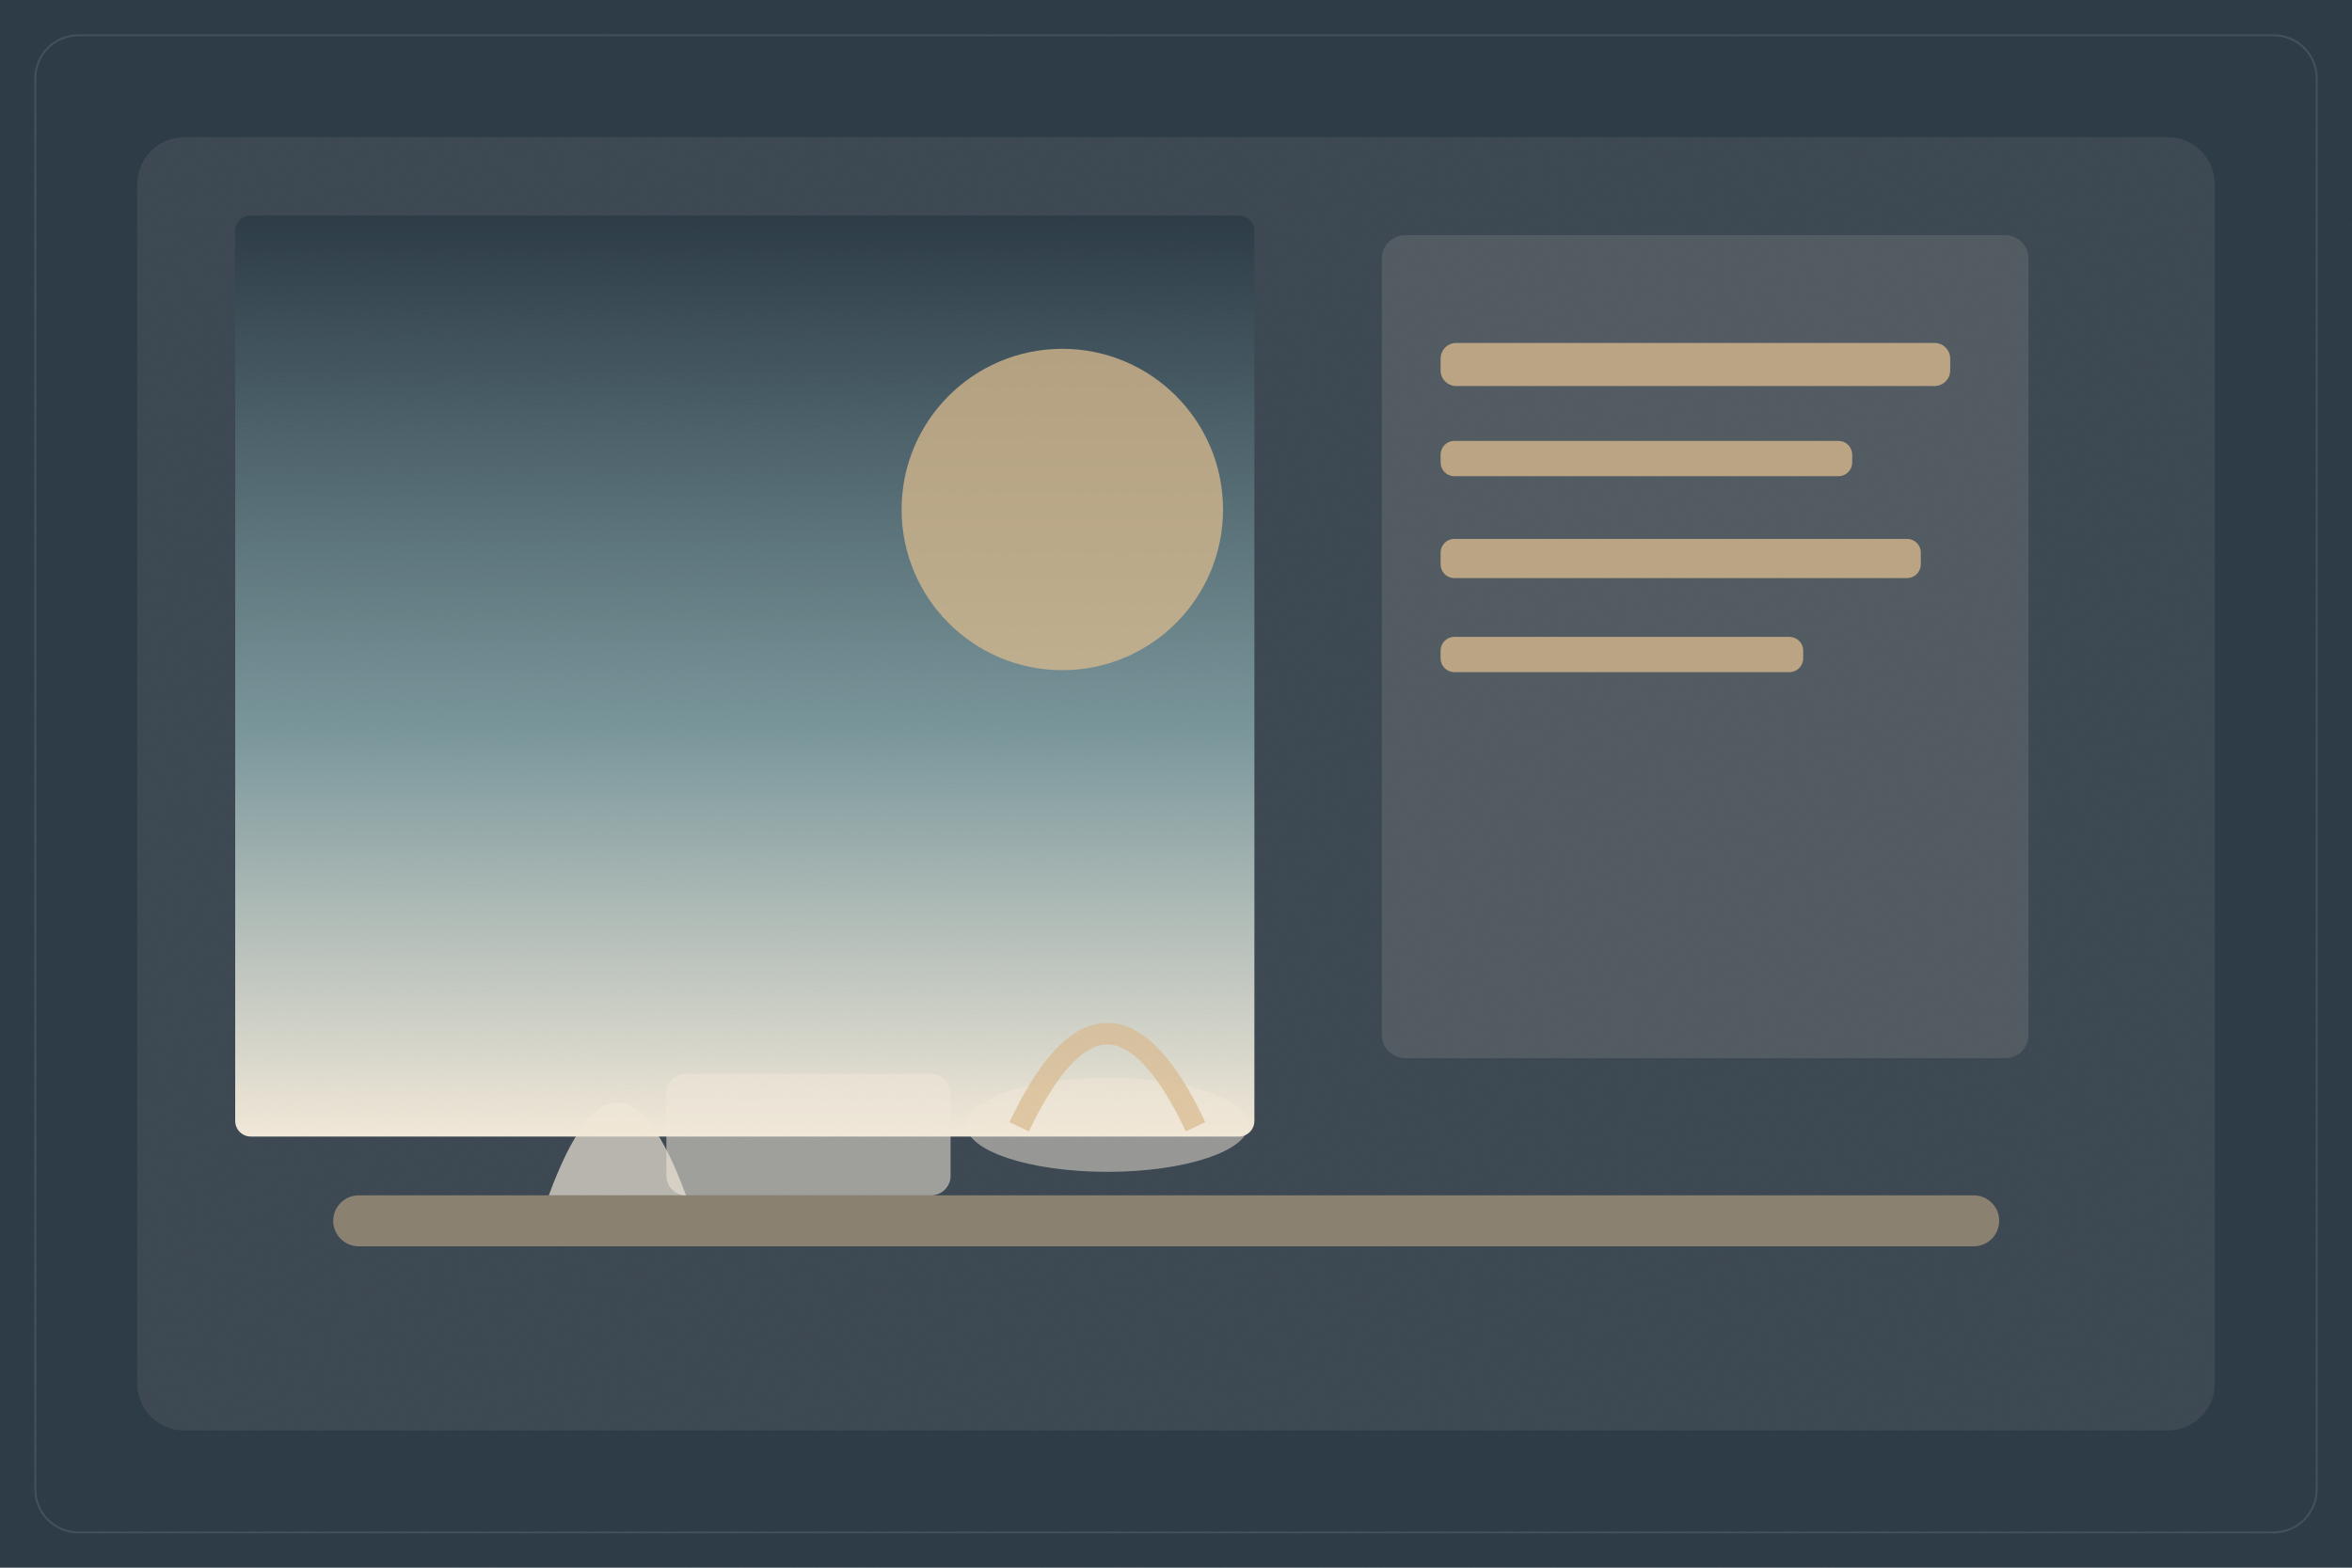
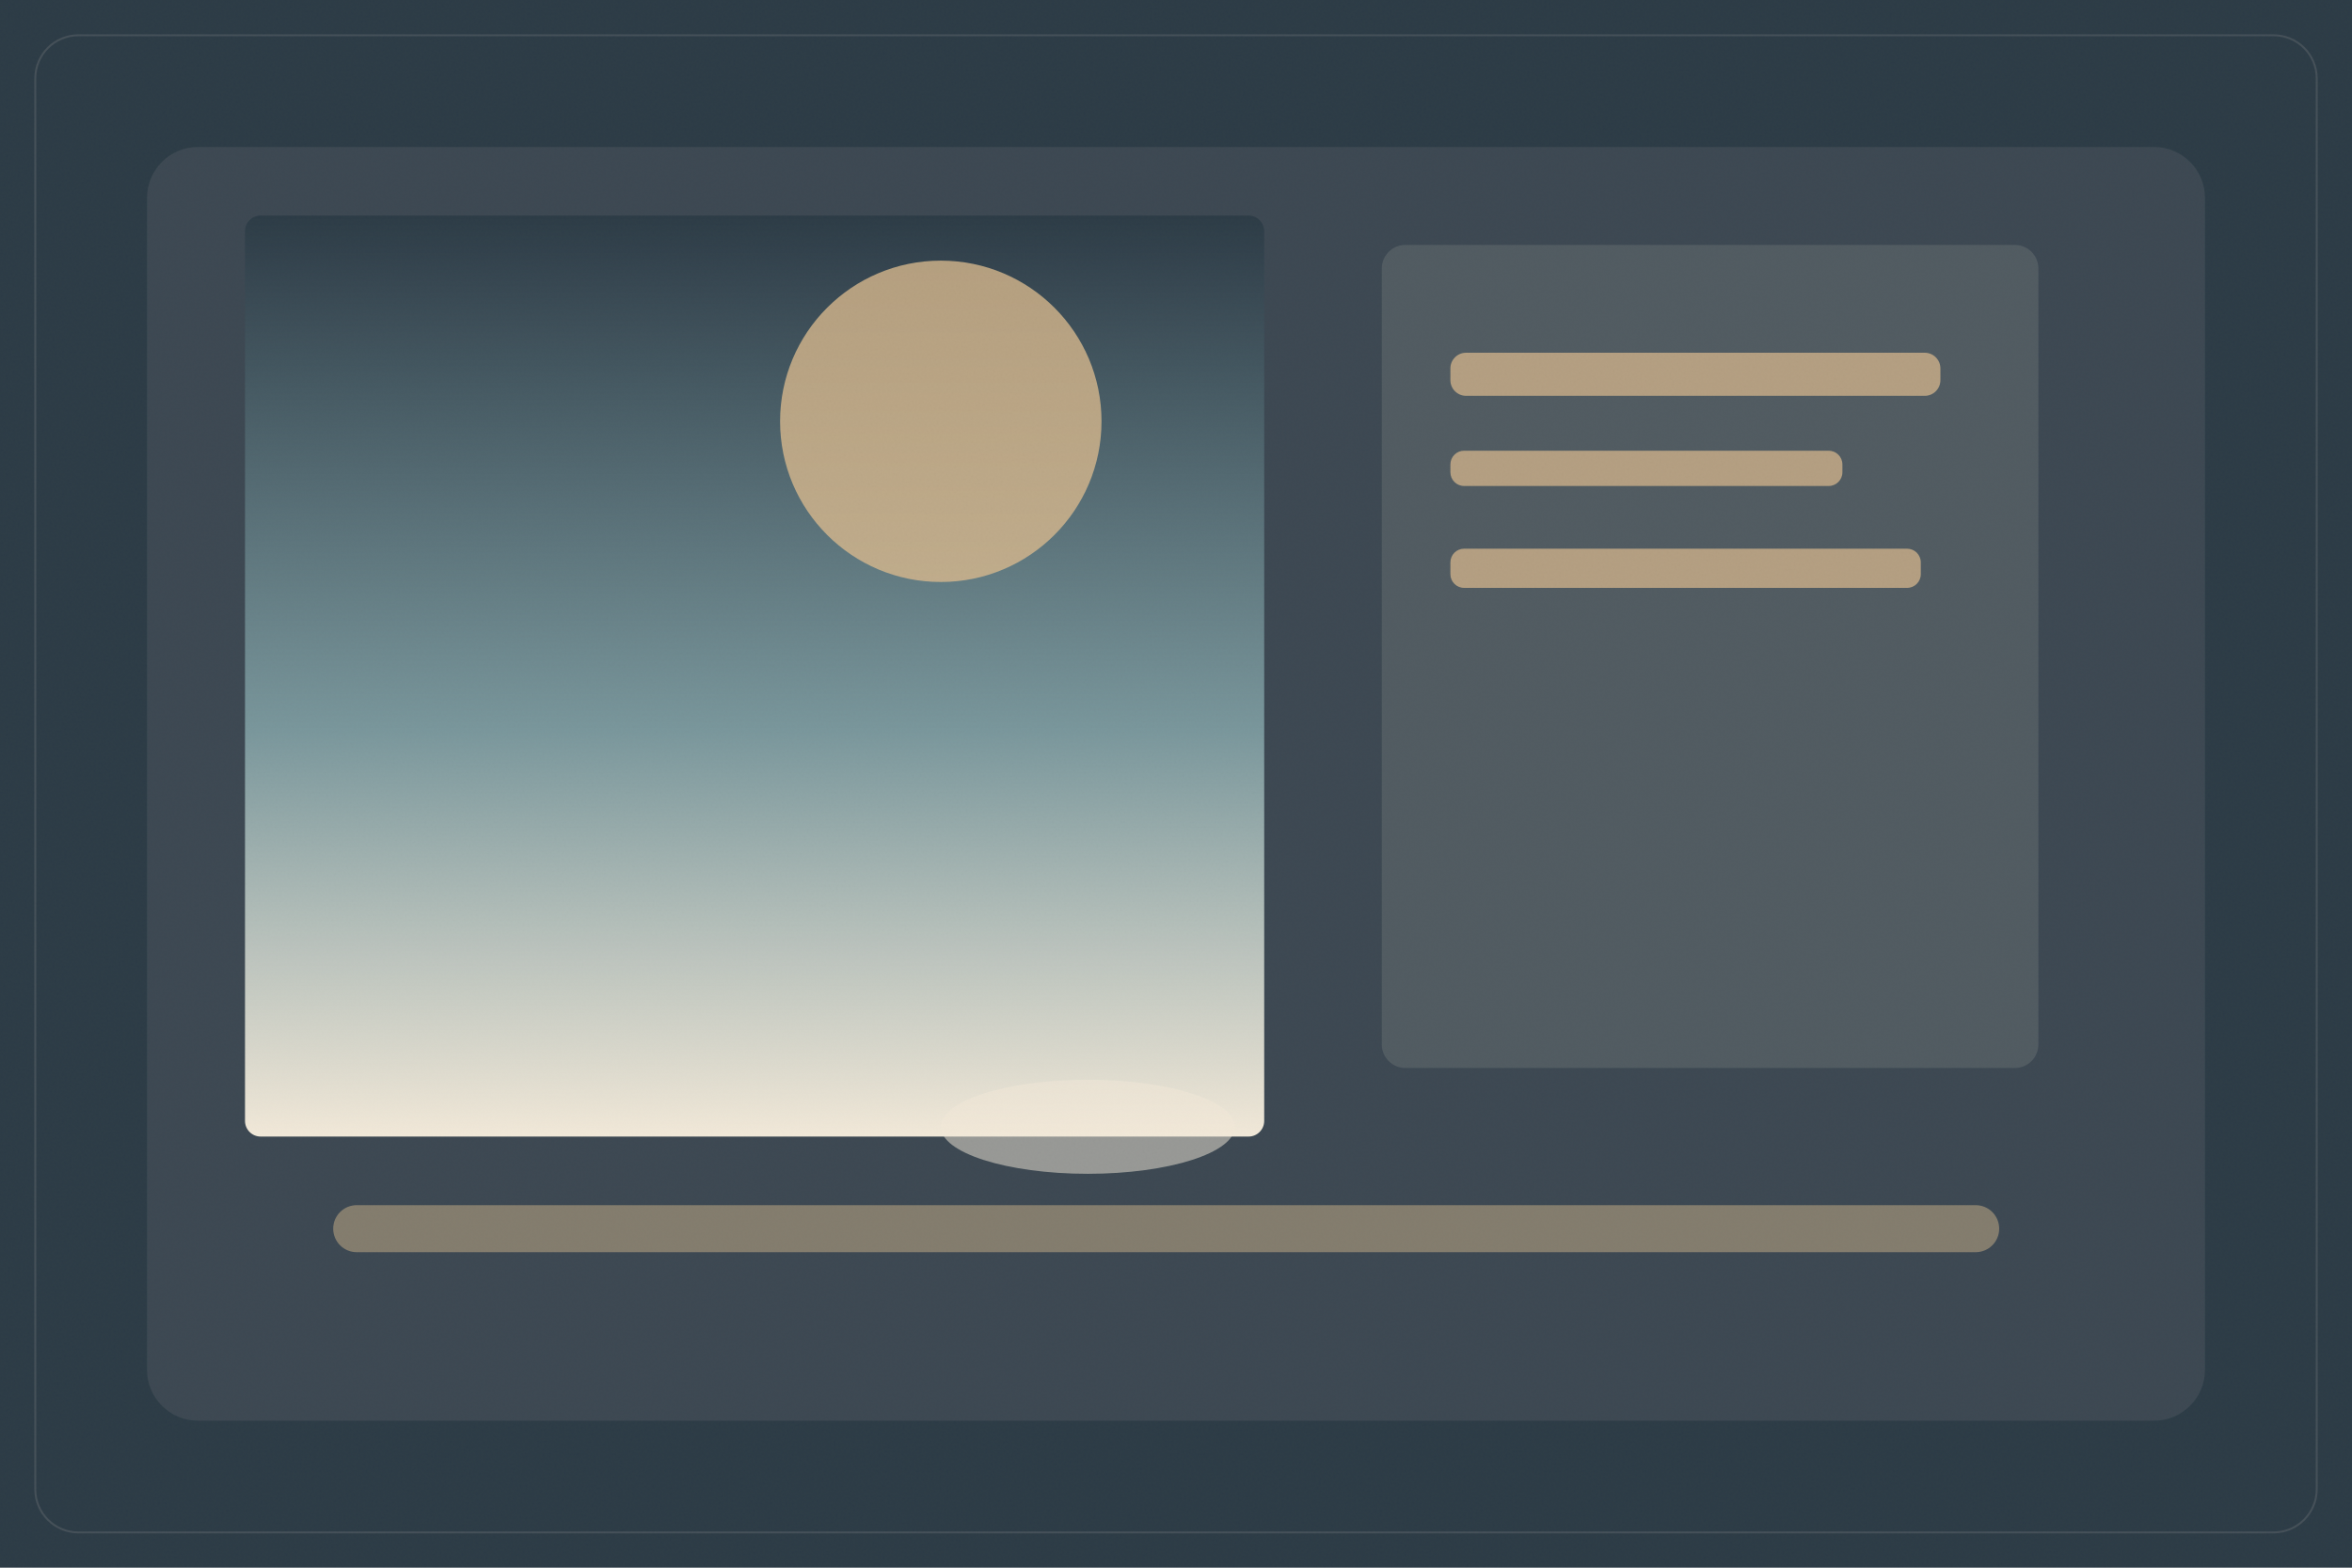
<svg xmlns="http://www.w3.org/2000/svg" viewBox="0 0 1200 800" role="img" aria-label="カフェの窓と入口">
  <defs>
-     <linearGradient id="sky3" x1="0" y1="0" x2="0" y2="1">
+     <linearGradient id="s" x1="0" y1="0" x2="0" y2="1">
      <stop stop-color="#2c3b46" />
      <stop offset=".56" stop-color="#79969b" />
      <stop offset="1" stop-color="#f1e8d8" />
    </linearGradient>
-     <linearGradient id="glow3" x1="0" y1="0" x2="1" y2="1">
-       <stop stop-color="#d8b98d" stop-opacity=".95" />
-       <stop offset="1" stop-color="#f1e8d8" stop-opacity=".08" />
-     </linearGradient>
-     <linearGradient id="water3" x1="0" y1="0" x2="0" y2="1">
+     <linearGradient id="w" x1="0" y1="0" x2="0" y2="1">
      <stop stop-color="#79969b" />
      <stop offset="1" stop-color="#2c3b46" />
    </linearGradient>
-     <filter id="soft3">
-       <feGaussianBlur stdDeviation="12" />
-     </filter>
-     <filter id="grain3" x="-10%" y="-10%" width="120%" height="120%">
+     <filter id="g">
      <feTurbulence type="fractalNoise" baseFrequency=".8" numOctaves="2" seed="3" />
-       <feColorMatrix type="saturate" values="0" />
      <feComponentTransfer>
        <feFuncA type="table" tableValues="0 .035" />
      </feComponentTransfer>
    </filter>
  </defs>
  <rect width="1200" height="800" fill="#2c3b46" />
-   <rect x="70" y="70" width="1060" height="660" rx="24" fill="#f1e8d8" opacity=".08" />
-   <rect x="120" y="110" width="520" height="470" rx="8" fill="url(#sky3)" />
-   <circle cx="542" cy="260" r="82" fill="#d8b98d" opacity=".76" />
-   <rect x="705" y="120" width="330" height="420" rx="12" fill="#f1e8d8" opacity=".12" />
-   <g fill="#d8b98d" opacity=".78">
-     <rect x="735" y="175" width="260" height="22" rx="8" />
-     <rect x="735" y="225" width="210" height="18" rx="7" />
-     <rect x="735" y="275" width="245" height="20" rx="7" />
-     <rect x="735" y="325" width="185" height="18" rx="7" />
+   <rect x="75" y="75" width="1050" height="650" rx="26" fill="#f1e8d8" opacity=".08" />
+   <rect x="125" y="110" width="520" height="470" rx="8" fill="url(#s)" />
+   <circle cx="480" cy="215" r="82" fill="#d8b98d" opacity=".78" />
+   <rect x="705" y="125" width="335" height="420" rx="12" fill="#f1e8d8" opacity=".12" />
+   <g fill="#d8b98d" opacity=".72">
+     <rect x="740" y="180" width="250" height="22" rx="8" />
+     <rect x="740" y="230" width="200" height="18" rx="7" />
+     <rect x="740" y="280" width="240" height="20" rx="7" />
  </g>
-   <rect x="170" y="610" width="850" height="26" rx="13" fill="#d8b98d" opacity=".5" />
-   <path d="M280 610 q35-95 70 0z" fill="#f1e8d8" opacity=".68" />
-   <rect x="340" y="548" width="145" height="62" rx="10" fill="#f1e8d8" opacity=".55" />
-   <ellipse cx="565" cy="574" rx="72" ry="24" fill="#f1e8d8" opacity=".5" />
-   <path d="M520 575 q45-95 90 0" fill="none" stroke="#d8b98d" stroke-width="11" opacity=".7" />
-   <rect width="1200" height="800" filter="url(#grain3)" opacity=".45" />
+   <rect x="170" y="615" width="850" height="24" rx="12" fill="#d8b98d" opacity=".46" />
+   <ellipse cx="555" cy="575" rx="75" ry="24" fill="#f1e8d8" opacity=".5" />
+   <rect width="1200" height="800" filter="url(#g)" opacity=".4" />
  <rect x="18" y="18" width="1164" height="764" rx="22" fill="none" stroke="#f1e8d8" stroke-opacity=".12" />
</svg>
